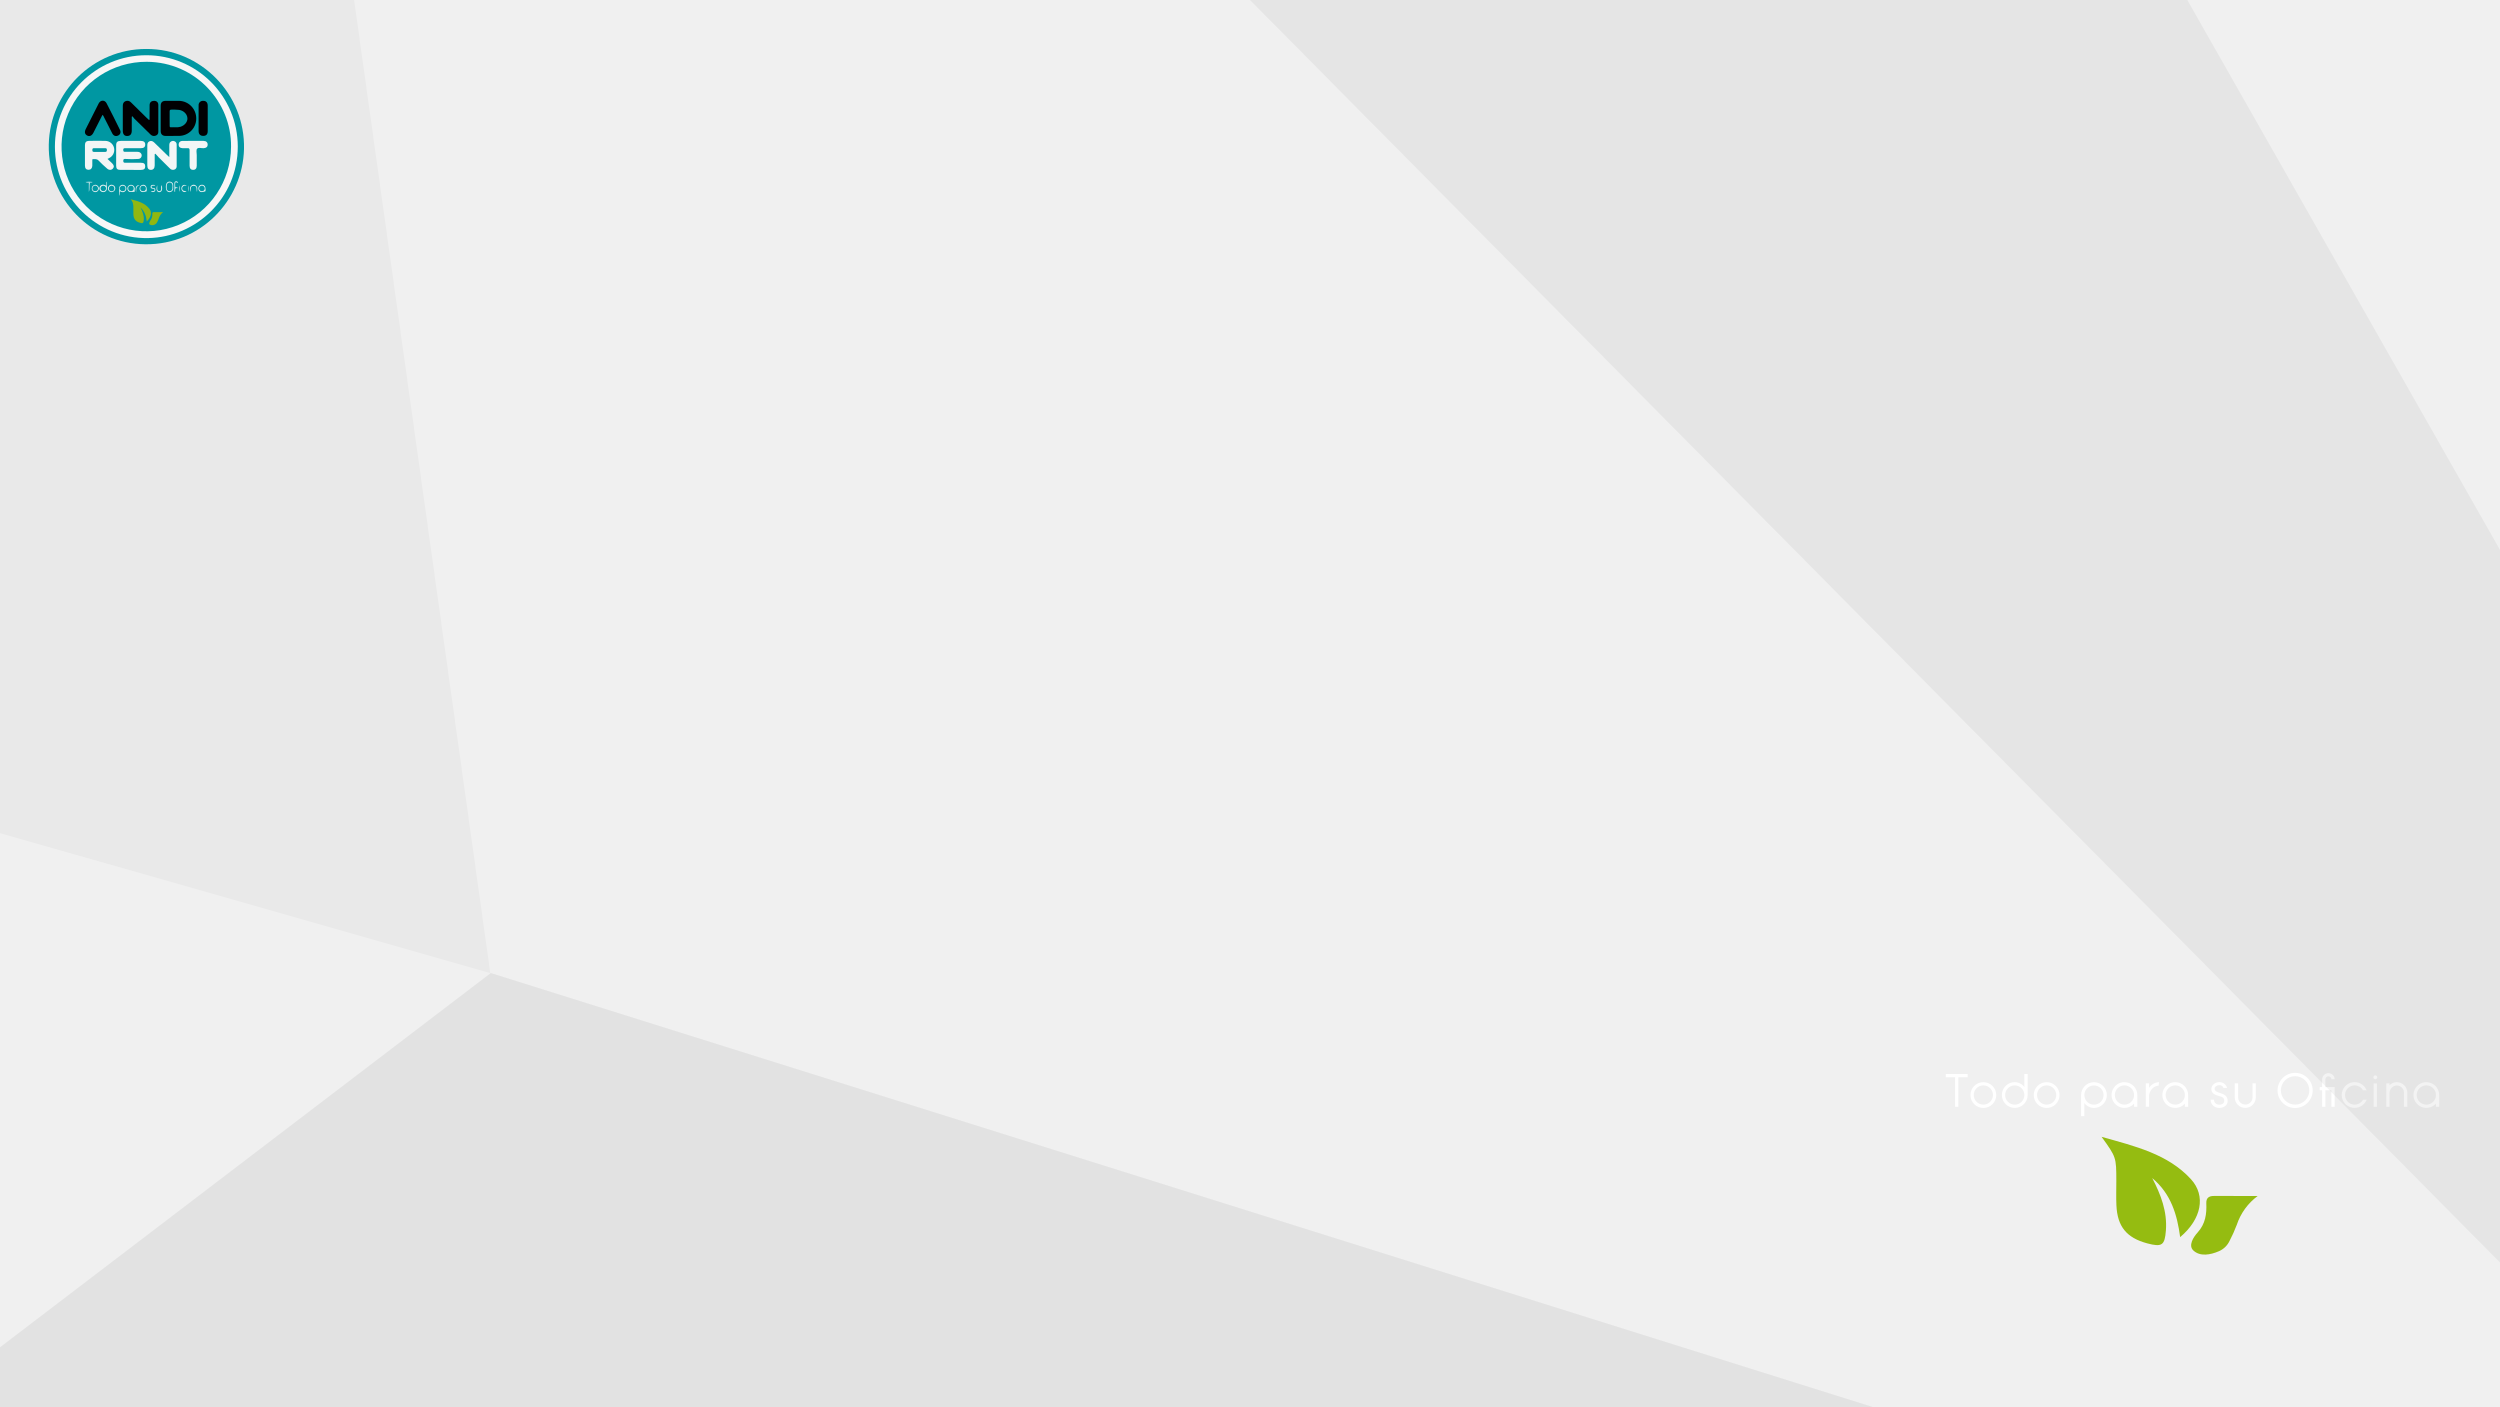
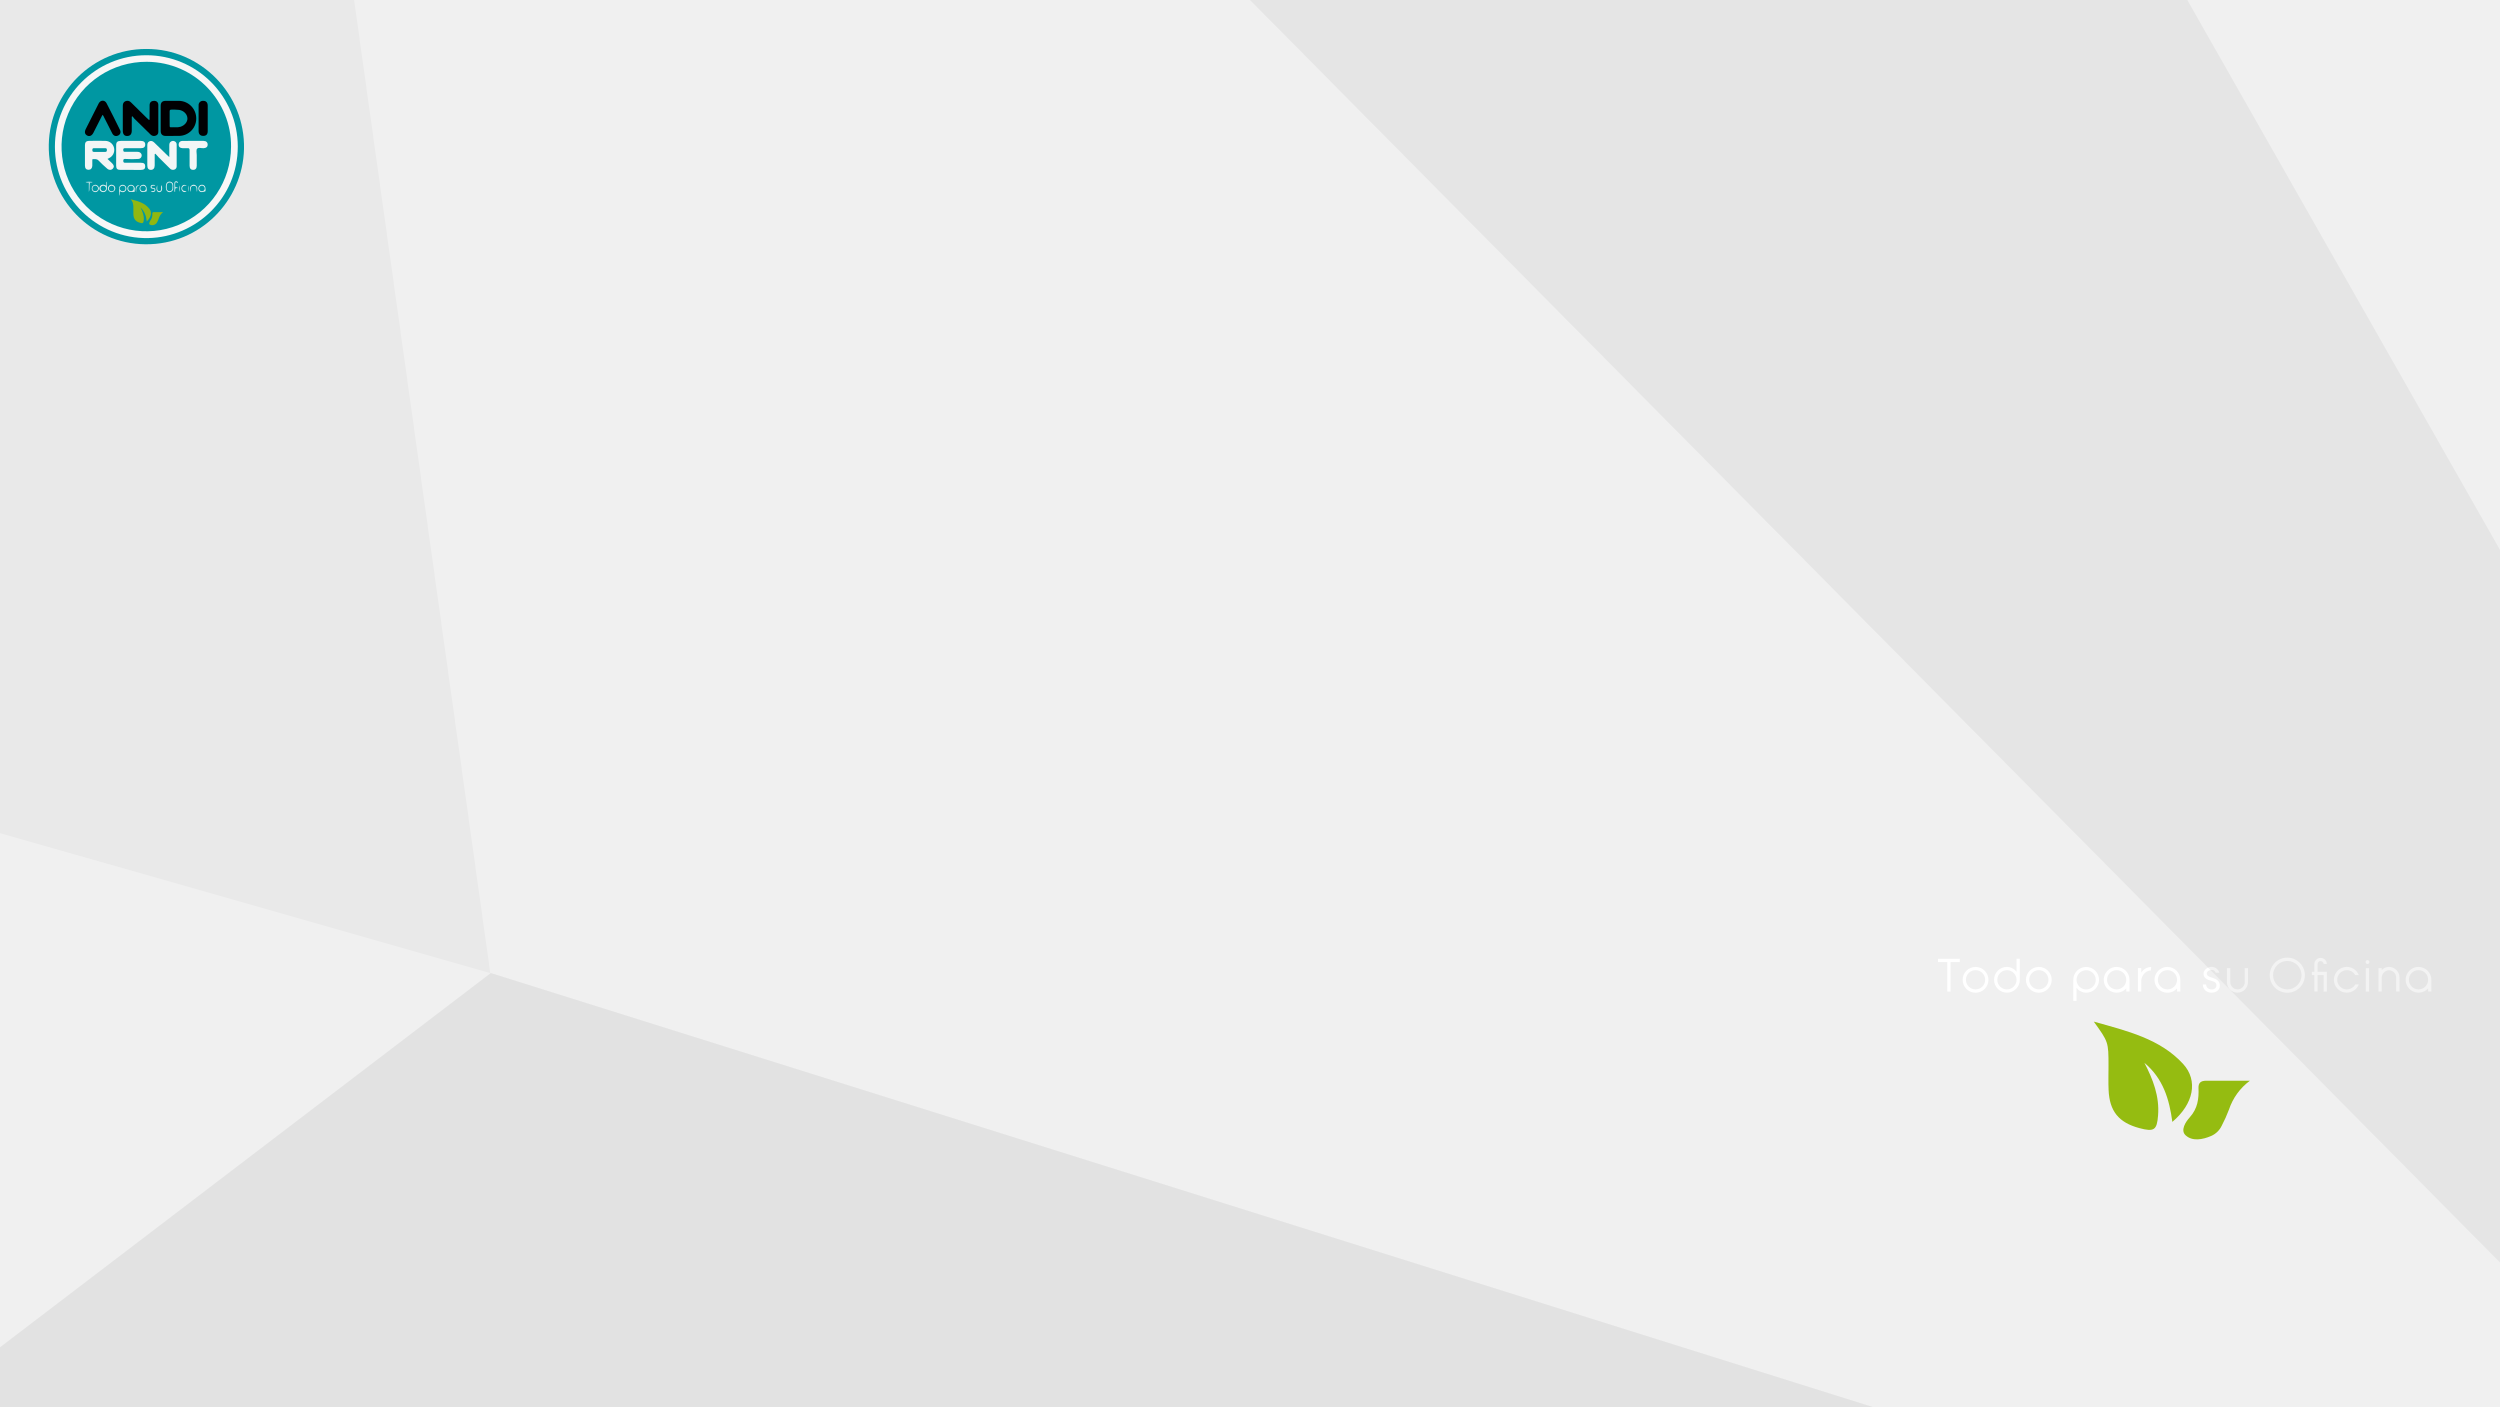
<svg xmlns="http://www.w3.org/2000/svg" width="2560" height="1440" viewBox="0 0 2560 1440">
  <defs>
    <style>
-             .cls-1{fill:#95bc11;}
+         .cls-1{fill:#95bc11;}
            .cls-2{fill:#009ba7;}
            .cls-3{fill:#fefefe;}
            .cls-4{fill:#000002;}
            .cls-5{fill:#fafdfd;}
            .cls-6{fill:#e5f5f6;}
            .cls-7{fill:#e6f6f7;}
            .cls-8{fill:#f0f9fa;}
            .cls-9{fill:#e4f5f6;}
            .cls-10{fill:#eef9f9;}
            .cls-11{fill:#ecf8f9;}
            .cls-12{fill:#ebf8f8;}
            .cls-13{fill:#e9f7f7;}
            .cls-14{fill:#ceeef0;}
            .cls-15{fill:#dcf2f4;}
            .cls-16{fill:#e7f6f7;}
            .cls-17{fill:#edf8f9;}
            .cls-18{fill:#b9e6e9;}
            .cls-19{fill:#eef8f9;}
            .cls-20{fill:#019da8;}
            .cls-21{fill:#009ca8;}
            .cls-22{fill:#029da9;}
            .cls-23{fill:#019ca8;}
            .cls-24{fill:#019da9;}
            .cls-25{fill:#fff;}
            .cls-26{fill:none;}
        </style>
  </defs>
-   <path class="cls-1" d="M2152.19,1164c34.63,9.7,67.9,17.66,91.43,43.29,15.67,17.07,10.83,41-11,59.39-3.06-23-9.36-44.41-28.61-60.49,8.86,17,15.52,34.38,14,53.77-1.18,15-3.83,17.21-19.21,13.07-21.06-5.68-30.5-17.19-31.46-39-.37-8.32-.07-16.66-.08-25C2167.2,1184.87,2167.2,1184.87,2152.19,1164Z" transform="translate(-0.14 0.14)" />
-   <path class="cls-1" d="M2312,1224.55a60.4,60.4,0,0,0-21.4,29.53,145.28,145.28,0,0,1-7.47,16.63,21.41,21.41,0,0,1-10.76,10.37c-8.85,3.81-19.25,5.7-26.16-.67-5.56-5.11,0-13.74,4.19-18.35,8.26-9.14,9.44-19.21,9-30.11-.2-5.35,2.53-7.47,8-7.44C2282.32,1224.61,2297.16,1224.55,2312,1224.55Z" transform="translate(-0.14 0.14)" />
+   <path class="cls-1" d="M2144.19,1046c34.63,9.7,67.9,17.66,91.43,43.29,15.67,17.07,10.83,41-11,59.39-3.06-23-9.36-44.41-28.61-60.49,8.86,17,15.52,34.38,14,53.77-1.18,15-3.83,17.21-19.21,13.07-21.06-5.68-30.5-17.19-31.46-39-.37-8.32-.07-16.66-.08-25C2159.2,1066.87,2159.2,1066.87,2144.19,1046Z" transform="translate(-0.14 0.14)" />
+   <path class="cls-1" d="M2304,1106.55a60.4,60.4,0,0,0-21.4,29.53,145.28,145.28,0,0,1-7.47,16.63,21.41,21.41,0,0,1-10.76,10.37c-8.85,3.81-19.25,5.7-26.16-.67-5.56-5.11,0-13.74,4.19-18.35,8.26-9.14,9.44-19.21,9-30.11-.2-5.35,2.53-7.47,8-7.44C2274.32,1106.61,2289.16,1106.55,2304,1106.55Z" transform="translate(-0.14 0.14)" />
  <path class="cls-2" d="M149.89,50C205.61,49.73,251.37,96.09,250,152.57c-1.3,52.66-44.57,97.89-100.91,97.43-55.76-.46-100.15-46.58-99-102.09C51.1,94.05,95.35,49.91,149.89,50Z" transform="translate(-0.14 0.14)" />
  <path class="cls-3" d="M56.37,150.2a93.63,93.63,0,1,1,187.26-.3c0,53-42.8,92.78-91.68,93.74C99.45,244.67,56.41,202.16,56.37,150.2Z" transform="translate(-0.14 0.14)" />
  <path class="cls-2" d="M236.73,150.08a86.78,86.78,0,1,1-86.26-86.94C200.63,63.42,237.31,104.72,236.73,150.08Z" transform="translate(-0.14 0.14)" />
  <path class="cls-4" d="M164.67,121.14c0-4.25,0-8.51,0-12.76,0-3.66,1.62-5.24,5.3-5.26,4.51,0,9,0,13.53,0a18,18,0,0,1,17.59,18.32A17.69,17.69,0,0,1,183.35,139c-4.5,0-9,0-13.52.05-3.25,0-5.1-1.63-5.14-4.9C164.64,129.82,164.67,125.48,164.67,121.14Z" transform="translate(-0.14 0.14)" />
  <path class="cls-4" d="M135.07,119.39c0,4.75,0,9.49,0,14.23,0,3.68-1.64,5.51-4.84,5.49-2.81,0-4.33-1.9-4.34-5.4,0-8.41,0-16.83,0-25.24,0-2.26.54-4.09,2.71-5a5,5,0,0,1,5.8,1.36q7.78,7.71,15.6,15.39c.9.88,1.86,1.71,2.78,2.55.88-.57.49-1.31.5-1.91,0-4.5-.05-9,.07-13.51.07-2.67,1.8-4.18,4.44-4.24s4.45,1.46,4.48,4.14c.09,9.26.05,18.52,0,27.79a3.76,3.76,0,0,1-2.64,3.7,4.71,4.71,0,0,1-5.18-1c-5.64-5.54-11.31-11-16.93-16.59a18.43,18.43,0,0,1-1.69-2.21Z" transform="translate(-0.14 0.14)" />
  <path class="cls-5" d="M134.05,173.83c-3.57,0-7.14.06-10.71,0-3.16-.07-4.24-1.18-4.26-4.38q-.06-10.32,0-20.66c0-3.5,1.24-4.64,4.84-4.65q10.2,0,20.4,0c3,0,4.49,1.25,4.54,3.61.06,2.59-1.4,3.86-4.51,3.87-5.36,0-10.71,0-16.07,0-1.37,0-2,.3-1.93,1.82s.42,1.92,1.89,1.89q6.38-.12,12.75,0c3.11.05,4.93,2.45,4,5a3.51,3.51,0,0,1-3.33,2.29,87.74,87.74,0,0,1-13,0c-1.25-.06-2.34,0-2.29,1.83,0,1.5.42,2.11,2,2.08,5.35-.08,10.71,0,16.06,0,3.1,0,4.36,1.05,4.41,3.61s-1.28,3.67-4.36,3.71C141,173.87,137.53,173.84,134.05,173.83Z" transform="translate(-0.14 0.14)" />
  <path class="cls-5" d="M110.23,162.58c1.72,1.64,3.29,3.06,4.79,4.57,2,2,2.17,3.71.72,5.35s-3.93,1.79-5.91,0c-3-2.66-6-5.28-8.73-8.21-1.7-1.85-3.63-1.45-5.6-1.5-1.07,0-.82.88-.83,1.51,0,1.78.06,3.57,0,5.35-.15,2.62-1.63,4.1-3.91,4.08s-3.62-1.4-3.63-4.21q0-10.59,0-21.19c0-2.71,1.31-4.16,4-4.21,5.69-.09,11.4-.17,17.09,0a9.27,9.27,0,0,1,3.58,17.67C111.33,162.08,110.87,162.28,110.23,162.58Z" transform="translate(-0.14 0.14)" />
  <path class="cls-5" d="M158.55,157.73c0,3.82,0,7.65,0,11.48,0,2.95-1.47,4.63-3.91,4.61s-3.64-1.57-3.65-4.51c0-6.8,0-13.61,0-20.41,0-1.9.28-3.54,2.27-4.39s3.55.08,5,1.47q6.36,6.26,12.77,12.46c.66.64,1.34,1.24,2.47,2.29,0-4.29,0-8.06,0-11.82,0-1.5.14-3,1.44-3.89a3.65,3.65,0,0,1,3.82-.55,3.51,3.51,0,0,1,2.29,3.36c.06,7.48,0,15,0,22.45a3.38,3.38,0,0,1-2.4,3.27,4.2,4.2,0,0,1-4.63-1.27c-3.75-3.7-7.51-7.39-11.23-11.13-1.24-1.24-2.37-2.6-3.54-3.9Z" transform="translate(-0.14 0.14)" />
  <path class="cls-4" d="M105.09,117.46c-3.12,6.14-6.21,12.26-9.32,18.38-1.54,3-3.9,4.07-6.33,2.83s-3-3.62-1.53-6.57q6.59-13.2,13.3-26.35c1.85-3.61,6.17-3.78,8.05-.17,4.75,9.09,9.31,18.29,13.84,27.5a4,4,0,0,1-2,5.56c-2.34,1.12-4.65.39-6-2.17-2.91-5.56-5.69-11.19-8.53-16.78A5,5,0,0,0,105.09,117.46Z" transform="translate(-0.14 0.14)" />
  <path class="cls-5" d="M198,144.13c3.49,0,7,0,10.46,0,2.77,0,4.39,1.5,4.33,3.87s-1.56,3.52-4.29,3.61c-2.2.08-5.05-.93-6.41.42s-.44,4.37-.49,6.64c-.09,3.65,0,7.31,0,11,0,2.69-1.42,4.19-3.73,4.16s-3.58-1.49-3.59-4.24c0-5.28-.06-10.55,0-15.82,0-1.65-.41-2.3-2.12-2.17a45.66,45.66,0,0,1-5.1,0c-2.53-.07-4-1.39-4-3.58s1.36-3.8,4-3.87C190.72,144.06,194.38,144.13,198,144.13Z" transform="translate(-0.14 0.14)" />
  <path class="cls-4" d="M212.84,121.06c0,4.33,0,8.67,0,13,0,3.31-1.48,4.88-4.46,4.94s-4.84-1.56-4.87-4.88q-.1-13.12,0-26.25a4.41,4.41,0,0,1,4.81-4.75c2.88,0,4.5,1.76,4.52,4.94C212.87,112.39,212.84,116.73,212.84,121.06Z" transform="translate(-0.14 0.14)" />
  <path class="cls-1" d="M150.42,226.6c-.58-5.36-2-10-6.4-14.3,2.13,4.36,3.65,8.11,3.37,12.36-.25,3.78-.84,4.29-4.48,3.16-4.1-1.27-6.06-4-6.2-8.81q-.09-2.94,0-5.86c.11-3.39-.27-6.61-2.86-9.29,7.22,1.85,14.48,3.63,19.31,9.88C156,217.45,154.89,222.25,150.42,226.6Z" transform="translate(-0.14 0.14)" />
  <path class="cls-1" d="M167.16,217.05a13.66,13.66,0,0,0-4.52,6.64,22.15,22.15,0,0,1-1.85,4.16,5.73,5.73,0,0,1-6.69,2.28c-1-.36-1.39-.91-1.06-1.91a6.92,6.92,0,0,1,.81-2.12,10.63,10.63,0,0,0,2.27-7.67c-.08-1.14.73-1.39,1.69-1.38Z" transform="translate(-0.14 0.14)" />
  <path class="cls-6" d="M138,194.44c-.24.39.77,1.88-.6,1.85-2.48,0-5.74,1.38-6.78-2.49a3.77,3.77,0,0,1,6.89-2.87A4.63,4.63,0,0,1,138,194.44Z" transform="translate(-0.14 0.14)" />
  <path class="cls-7" d="M177.47,191.38c-.07,1.28.32,2.82-1,4.07a3.63,3.63,0,0,1-5.22.18c-1.67-1.52-1.73-7.21-.07-8.76a3.66,3.66,0,0,1,4-.77,3.26,3.26,0,0,1,2.28,3C177.49,189.81,177.47,190.49,177.47,191.38Z" transform="translate(-0.14 0.14)" />
  <path class="cls-8" d="M123,195.76c-.43,1.47.23,2.88-.75,4.69,0-3.23-.19-5.91.06-8.56.18-1.92,2.36-3.14,4.19-2.76a3.88,3.88,0,0,1,2.95,4.63,3.67,3.67,0,0,1-4.19,2.85A14.31,14.31,0,0,1,123,195.76Z" transform="translate(-0.14 0.14)" />
  <path class="cls-9" d="M114.42,189a3.85,3.85,0,0,1,3.81,3.92,4,4,0,0,1-3.79,3.7,3.81,3.81,0,0,1,0-7.62Z" transform="translate(-0.14 0.14)" />
  <path class="cls-10" d="M109,190c0-.87,0-1.54,0-2.2s-.21-1.19.56-2c0,2.59.06,4.91,0,7.22a3.6,3.6,0,0,1-4,3.53A3.79,3.79,0,1,1,107,189.2C107.63,189.39,108.21,189.7,109,190Z" transform="translate(-0.14 0.14)" />
  <path class="cls-11" d="M150.41,193.79c0,2.16,0,2-.83,2.19-1.91.34-3.85,1.34-5.58-.46a3.91,3.91,0,0,1,2.75-6.47C149.06,189.09,150.4,190.83,150.41,193.79Z" transform="translate(-0.14 0.14)" />
  <path class="cls-12" d="M210.65,193.85c0,2.07,0,1.9-.88,2.1-1.93.46-3.85,1.31-5.57-.48a3.58,3.58,0,0,1-.93-2.56,3.64,3.64,0,0,1,3.78-3.86C209.37,189.11,210.64,190.81,210.65,193.85Z" transform="translate(-0.14 0.14)" />
  <path class="cls-13" d="M101.4,193.24a3.85,3.85,0,0,1-4,3.4,3.81,3.81,0,0,1,.53-7.59A3.84,3.84,0,0,1,101.4,193.24Z" transform="translate(-0.14 0.14)" />
  <path class="cls-14" d="M182.27,192.52c-3.62-.68-2.61,2-2.81,3.83-1.11-.21-.8-1-.81-1.59,0-2.37-.06-4.75,0-7.12,0-1,.42-2.06,1.66-2.23s1.8.58,2.27,1.78c-1.1.23-2.47-2-3,.28a10.36,10.36,0,0,0,0,3.29C179.74,192.4,181.68,190.83,182.27,192.52Z" transform="translate(-0.14 0.14)" />
  <path class="cls-15" d="M161.16,189.5a38.68,38.68,0,0,0,0,4c.12,1.14.64,2.18,2.08,2.08s1.86-.92,1.9-2.22-.25-2.69.21-4c1.11,1.6,1.13,5.09,0,6.28a2.63,2.63,0,0,1-3.65.52C160.25,195.18,159.81,192.36,161.16,189.5Z" transform="translate(-0.14 0.14)" />
  <path class="cls-16" d="M159.14,189.48c-.62.77-1.25.49-1.8.53-.83.05-1.85-.17-2,1s.86,1.24,1.73,1.31c.68.06,1.42.14,1.77.8a2.06,2.06,0,0,1-.72,3.06c-.9.54-1.82.49-3.66-.26a4.17,4.17,0,0,1,2.48-.35c.78,0,1.37-.3,1.45-1.07a1.2,1.2,0,0,0-1.21-1.36c-1.75,0-3.13-.37-2.72-2.56C154.77,189.15,156.41,188.75,159.14,189.48Z" transform="translate(-0.14 0.14)" />
  <path class="cls-6" d="M191.18,195.52a2.73,2.73,0,0,1-4.22.09,4.09,4.09,0,0,1-.29-5.32c1.21-1.44,2.89-1.57,4.81-.12-1.28,0-2.35-.5-3.25.12a2.88,2.88,0,0,0-1.57,2.71C186.82,194.9,188.41,195.79,191.18,195.52Z" transform="translate(-0.14 0.14)" />
  <path class="cls-17" d="M201.86,196.34c-1-2.2.75-6.17-3.39-6.22-4.3-.05-2.27,4.07-3.48,6.18,0-2.28-1.18-4.79,1.37-6.57a3.35,3.35,0,0,1,4.25.08C202.88,191.6,202,194,201.86,196.34Z" transform="translate(-0.14 0.14)" />
  <path class="cls-3" d="M184.34,196.35a10.05,10.05,0,0,1,0-6.78Z" transform="translate(-0.14 0.14)" />
  <path class="cls-18" d="M91.12,187c-1-.24-2,.28-3.42-.82a23.18,23.18,0,0,1,7.39,0c-1.15,1-2.08.65-2.93.68C91.78,186.57,91.47,187,91.12,187Z" transform="translate(-0.14 0.14)" />
  <path class="cls-19" d="M143.24,189.58c-4.14,1-3.43,4.1-3.69,7.19C138.52,192.53,139.16,188.9,143.24,189.58Z" transform="translate(-0.14 0.14)" />
  <path class="cls-5" d="M91.12,187c.3-.54.64-.6,1-.1-.82,3.1.21,6.33-1,9.42Z" transform="translate(-0.14 0.14)" />
  <path class="cls-5" d="M193.1,196.23a11.65,11.65,0,0,1,0-6.62Z" transform="translate(-0.14 0.14)" />
  <path class="cls-2" d="M173.86,121c0-2.3.07-4.59,0-6.88-.06-1.39.36-2.06,1.82-2a62.73,62.73,0,0,1,7.87.26c4.7.76,8.24,4.24,8.51,8.47.24,3.77-2.75,7.48-7.14,8.83-3.24,1-6.59.25-9.88.52-1.26.11-1.15-.95-1.16-1.8Z" transform="translate(-0.14 0.14)" />
  <path class="cls-2" d="M102.35,151.61c1.69,0,3.39,0,5.08,0,1.32,0,2.2,0,2.18,1.82,0,1.62-.55,2-2,2-3.64-.09-7.28-.1-10.92,0-1.52,0-2-.36-2-2,0-1.78.83-1.88,2.17-1.83C98.62,151.66,100.49,151.61,102.35,151.61Z" transform="translate(-0.14 0.14)" />
  <path class="cls-20" d="M134.39,195.69c-1.84-.12-2.92-.94-2.94-2.82A2.48,2.48,0,0,1,134,190a2.62,2.62,0,0,1,3.06,2.63C137.16,194.45,136.09,195.43,134.39,195.69Z" transform="translate(-0.14 0.14)" />
  <path class="cls-21" d="M176.69,191.11a14.92,14.92,0,0,1,0,1.77,2.72,2.72,0,0,1-3,2.77c-1.76,0-2.55-1.16-2.83-2.68a13.57,13.57,0,0,1,0-2.78c0-1.94.92-3.4,2.92-3.45s2.93,1.38,3,3.36v1Z" transform="translate(-0.14 0.14)" />
  <path class="cls-22" d="M125.7,195.69a2.84,2.84,0,1,1,.18-5.67,2.64,2.64,0,0,1,2.78,2.92C128.65,194.69,127.57,195.68,125.7,195.69Z" transform="translate(-0.14 0.14)" />
  <path class="cls-23" d="M114.5,190a2.75,2.75,0,0,1,2.72,3,2.52,2.52,0,0,1-2.68,2.71,2.57,2.57,0,0,1-2.9-2.75C111.58,191.07,112.71,190.19,114.5,190Z" transform="translate(-0.14 0.14)" />
  <path class="cls-22" d="M106.1,190a2.83,2.83,0,1,1-3,2.75A2.73,2.73,0,0,1,106.1,190Z" transform="translate(-0.14 0.14)" />
  <path class="cls-22" d="M146.6,190c2,.09,3,1.18,2.93,2.91a2.59,2.59,0,0,1-3,2.75,2.64,2.64,0,0,1-2.73-2.76A2.7,2.7,0,0,1,146.6,190Z" transform="translate(-0.14 0.14)" />
  <path class="cls-24" d="M206.66,195.68a2.73,2.73,0,0,1-2.58-3,2.85,2.85,0,0,1,5.7.25C209.75,194.64,208.67,195.67,206.66,195.68Z" transform="translate(-0.14 0.14)" />
  <path class="cls-22" d="M97.51,195.69a2.7,2.7,0,0,1-2.7-2.92,2.86,2.86,0,0,1,5.72,0C100.56,194.51,99.55,195.63,97.51,195.69Z" transform="translate(-0.14 0.14)" />
-   <path class="cls-25" d="M1992.64,1103v-3.36H2015V1103h-9.5v30.24h-3.36V1103Z" transform="translate(-0.14 0.14)" />
-   <path class="cls-25" d="M2031.09,1108a13.21,13.21,0,1,1-13.2,13.21A13.2,13.2,0,0,1,2031.09,1108Zm0,23a9.85,9.85,0,1,0-9.84-9.84A9.85,9.85,0,0,0,2031.09,1131Z" transform="translate(-0.14 0.14)" />
-   <path class="cls-25" d="M2076.45,1121.17a13.2,13.2,0,1,1-13.2-13.21,12,12,0,0,1,5.62,1.49,10.2,10.2,0,0,1,4.22,3.6v-13.44h3.36Zm-13.2-9.85a9.85,9.85,0,1,0,9.84,9.85A9.86,9.86,0,0,0,2063.25,1111.32Z" transform="translate(-0.14 0.14)" />
-   <path class="cls-25" d="M2095.89,1108a13.21,13.21,0,1,1-13.2,13.21A13.2,13.2,0,0,1,2095.89,1108Zm0,23a9.85,9.85,0,1,0-9.84-9.84A9.85,9.85,0,0,0,2095.89,1131Z" transform="translate(-0.14 0.14)" />
-   <path class="cls-25" d="M2131.17,1121.21a13.2,13.2,0,1,1,13.2,13.2,12.54,12.54,0,0,1-5.62-1.44,10.57,10.57,0,0,1-4.22-3.64v13.44h-3.36Zm13.2,9.84a9.84,9.84,0,1,0-9.84-9.84A9.85,9.85,0,0,0,2144.37,1131.05Z" transform="translate(-0.14 0.14)" />
-   <path class="cls-25" d="M2175.57,1108a13.2,13.2,0,0,1,13.2,13.21v12h-3.36V1130l-.53.53a13.2,13.2,0,1,1-9.31-22.57Zm0,23a9.85,9.85,0,1,0-9.84-9.84A9.85,9.85,0,0,0,2175.57,1131Z" transform="translate(-0.14 0.14)" />
-   <path class="cls-25" d="M2210.56,1111.66c-6.38,0-9.79,6.77-9.79,10.51v11h-3.36v-24h3.36v4.61A12.63,12.63,0,0,1,2211,1108Z" transform="translate(-0.14 0.14)" />
-   <path class="cls-25" d="M2227.6,1108a13.2,13.2,0,0,1,13.2,13.21v12h-3.36V1130l-.52.53a13.21,13.21,0,1,1-9.32-22.57Zm0,23a9.85,9.85,0,1,0-9.84-9.84A9.85,9.85,0,0,0,2227.6,1131Z" transform="translate(-0.14 0.14)" />
-   <path class="cls-25" d="M2272.19,1122.12c-3.89-1-7.63-2.68-7.63-7.2,0-3.74,3.89-7,8.21-7,5,0,7.63,4,7.87,6H2277a4.26,4.26,0,0,0-4.27-2.88c-2,0-4.85,1.34-4.85,3.74,0,2.78,3.74,3.65,5.76,4.32,4.37,1.44,7.63,3.22,7.63,8.11,0,4.52-4,7.16-8.54,7.16s-8.88-3.08-8.88-8.21v-.24h3.41v.19c0,2.21,1.58,4.94,5.71,4.94,3.12,0,4.8-1.92,4.8-3.84C2277.81,1123.9,2276,1123.13,2272.19,1122.12Z" transform="translate(-0.14 0.14)" />
-   <path class="cls-25" d="M2306.71,1109.21h3.36v14.36a10.78,10.78,0,1,1-21.56,0v-14.36H2292v14.36a7.37,7.37,0,0,0,14.74,0Z" transform="translate(-0.14 0.14)" />
-   <path class="cls-25" d="M2350.34,1098.46a18,18,0,1,1-18,18A18,18,0,0,1,2350.34,1098.46Zm0,32.55a14.57,14.57,0,1,0-14.6-14.6A14.7,14.7,0,0,0,2350.34,1131Z" transform="translate(-0.14 0.14)" />
-   <path class="cls-25" d="M2387.49,1116.32h-6.15v16.89H2378v-16.89h-2.49V1113H2378v-8.07a6.44,6.44,0,0,1,12.87,0h-3.36a3.08,3.08,0,0,0-6.15,0V1113h9.51v20.25h-3.36Z" transform="translate(-0.14 0.14)" />
-   <path class="cls-25" d="M2411.25,1131a9.87,9.87,0,0,0,7-2.89,9.45,9.45,0,0,0,1.63-2.2h3.7l-.15.38a13.21,13.21,0,1,1,0-10.27l.15.33h-3.75a9.24,9.24,0,0,0-1.58-2.16,9.84,9.84,0,1,0-7,16.81Z" transform="translate(-0.14 0.14)" />
-   <path class="cls-25" d="M2432.46,1101a2,2,0,1,1-2,2A2,2,0,0,1,2432.46,1101Zm-1.73,8.25h3.36v24h-3.36Z" transform="translate(-0.14 0.14)" />
-   <path class="cls-25" d="M2461.79,1118.81a7.38,7.38,0,0,0-7.34-7.39,7.69,7.69,0,0,0-7.4,7.39v14.4h-3.36v-24h3.36v2.21c1.3-2.11,4.47-3.46,7.4-3.46a10.89,10.89,0,0,1,10.8,10.85v14.4h-3.46Z" transform="translate(-0.14 0.14)" />
-   <path class="cls-25" d="M2484.69,1108a13.2,13.2,0,0,1,13.2,13.21v12h-3.36V1130l-.53.53a13.2,13.2,0,1,1-9.31-22.57Zm0,23a9.85,9.85,0,1,0-9.84-9.84A9.86,9.86,0,0,0,2484.69,1131Z" transform="translate(-0.14 0.14)" />
+   <path class="cls-25" d="M1984.64,985v-3.36H2007V985h-9.5v30.24h-3.36V985Z" transform="translate(-0.14 0.14)" />
+   <path class="cls-25" d="M2023.09,990a13.21,13.21,0,1,1-13.2,13.21A13.2,13.2,0,0,1,2023.09,990Zm0,23a9.85,9.85,0,1,0-9.84-9.84A9.85,9.85,0,0,0,2023.09,1013Z" transform="translate(-0.14 0.14)" />
+   <path class="cls-25" d="M2068.45,1003.17a13.2,13.2,0,1,1-13.2-13.21,12,12,0,0,1,5.62,1.49,10.2,10.2,0,0,1,4.22,3.6V981.61h3.36Zm-13.2-9.85a9.85,9.85,0,1,0,9.84,9.85A9.86,9.86,0,0,0,2055.25,993.32Z" transform="translate(-0.14 0.14)" />
+   <path class="cls-25" d="M2087.89,990a13.21,13.21,0,1,1-13.2,13.21A13.2,13.2,0,0,1,2087.89,990Zm0,23a9.85,9.85,0,1,0-9.84-9.84A9.85,9.85,0,0,0,2087.89,1013Z" transform="translate(-0.14 0.14)" />
+   <path class="cls-25" d="M2123.17,1003.21a13.2,13.2,0,1,1,13.2,13.2,12.54,12.54,0,0,1-5.62-1.44,10.57,10.57,0,0,1-4.22-3.64v13.44h-3.36Zm13.2,9.84a9.84,9.84,0,1,0-9.84-9.84A9.85,9.85,0,0,0,2136.37,1013.05Z" transform="translate(-0.14 0.14)" />
+   <path class="cls-25" d="M2167.57,990a13.2,13.2,0,0,1,13.2,13.21v12h-3.36V1012l-.53.53a13.2,13.2,0,1,1-9.31-22.57Zm0,23a9.85,9.85,0,1,0-9.84-9.84A9.85,9.85,0,0,0,2167.57,1013Z" transform="translate(-0.14 0.14)" />
+   <path class="cls-25" d="M2202.56,993.66c-6.38,0-9.79,6.77-9.79,10.51v11h-3.36v-24h3.36v4.61A12.63,12.63,0,0,1,2203,990Z" transform="translate(-0.14 0.14)" />
+   <path class="cls-25" d="M2219.6,990a13.2,13.2,0,0,1,13.2,13.21v12h-3.36V1012l-.52.53A13.21,13.21,0,1,1,2219.6,990Zm0,23a9.85,9.85,0,1,0-9.84-9.84A9.85,9.85,0,0,0,2219.6,1013Z" transform="translate(-0.14 0.14)" />
+   <path class="cls-25" d="M2264.19,1004.12c-3.89-1-7.63-2.68-7.63-7.2,0-3.74,3.89-7,8.21-7,5,0,7.63,4,7.87,6H2269a4.26,4.26,0,0,0-4.27-2.88c-2,0-4.85,1.34-4.85,3.74,0,2.78,3.74,3.65,5.76,4.32,4.37,1.44,7.63,3.22,7.63,8.11,0,4.52-4,7.16-8.54,7.16s-8.88-3.08-8.88-8.21v-.24h3.41v.19c0,2.21,1.58,4.94,5.71,4.94,3.12,0,4.8-1.92,4.8-3.84C2269.81,1005.9,2268,1005.13,2264.19,1004.12Z" transform="translate(-0.14 0.14)" />
+   <path class="cls-25" d="M2298.71,991.21h3.36v14.36a10.78,10.78,0,1,1-21.56,0V991.21H2284v14.36a7.37,7.37,0,0,0,14.74,0Z" transform="translate(-0.14 0.14)" />
+   <path class="cls-25" d="M2342.34,980.46a18,18,0,1,1-18,17.95A18,18,0,0,1,2342.34,980.46Zm0,32.55a14.57,14.57,0,1,0-14.6-14.6A14.7,14.7,0,0,0,2342.34,1013Z" transform="translate(-0.14 0.14)" />
+   <path class="cls-25" d="M2379.49,998.32h-6.15v16.89H2370V998.32h-2.49V995H2370v-8.07a6.44,6.44,0,0,1,12.87,0h-3.36a3.08,3.08,0,0,0-6.15,0V995h9.51v20.25h-3.36Z" transform="translate(-0.14 0.14)" />
+   <path class="cls-25" d="M2403.25,1013a9.87,9.87,0,0,0,7-2.89,9.45,9.45,0,0,0,1.63-2.2h3.7l-.15.38a13.21,13.21,0,1,1,0-10.27l.15.33h-3.75a9.24,9.24,0,0,0-1.58-2.16,9.84,9.84,0,1,0-7,16.81Z" transform="translate(-0.14 0.14)" />
+   <path class="cls-25" d="M2424.46,983a2,2,0,1,1-2,2A2,2,0,0,1,2424.46,983Zm-1.73,8.25h3.36v24h-3.36Z" transform="translate(-0.14 0.14)" />
+   <path class="cls-25" d="M2453.79,1000.81a7.38,7.38,0,0,0-7.34-7.39,7.69,7.69,0,0,0-7.4,7.39v14.4h-3.36v-24h3.36v2.21c1.3-2.11,4.47-3.46,7.4-3.46a10.89,10.89,0,0,1,10.8,10.85v14.4h-3.46Z" transform="translate(-0.14 0.14)" />
+   <path class="cls-25" d="M2476.69,990a13.2,13.2,0,0,1,13.2,13.21v12h-3.36V1012l-.53.53a13.2,13.2,0,1,1-9.31-22.57Zm0,23a9.85,9.85,0,1,0-9.84-9.84A9.86,9.86,0,0,0,2476.69,1013Z" transform="translate(-0.14 0.14)" />
  <path class="cls-26" d="M49.43,151l-49.29.46" transform="translate(-0.14 0.14)" />
  <path class="cls-26" d="M148.37,49.57q0-24.85-.52-49.71" transform="translate(-0.14 0.14)" />
  <polygon fill-opacity=".06" points="0 1379.64 502.563 996.407 1926.387 1443.514 0 1443.514" />
  <polygon fill-opacity=".03" points="502.036 996.407 362.616 0 0 0 0 853.125" />
  <polygon fill-opacity=".05" points="1280 0 2560 1292.774 2560 563.123 2239.766 0" />
</svg>
